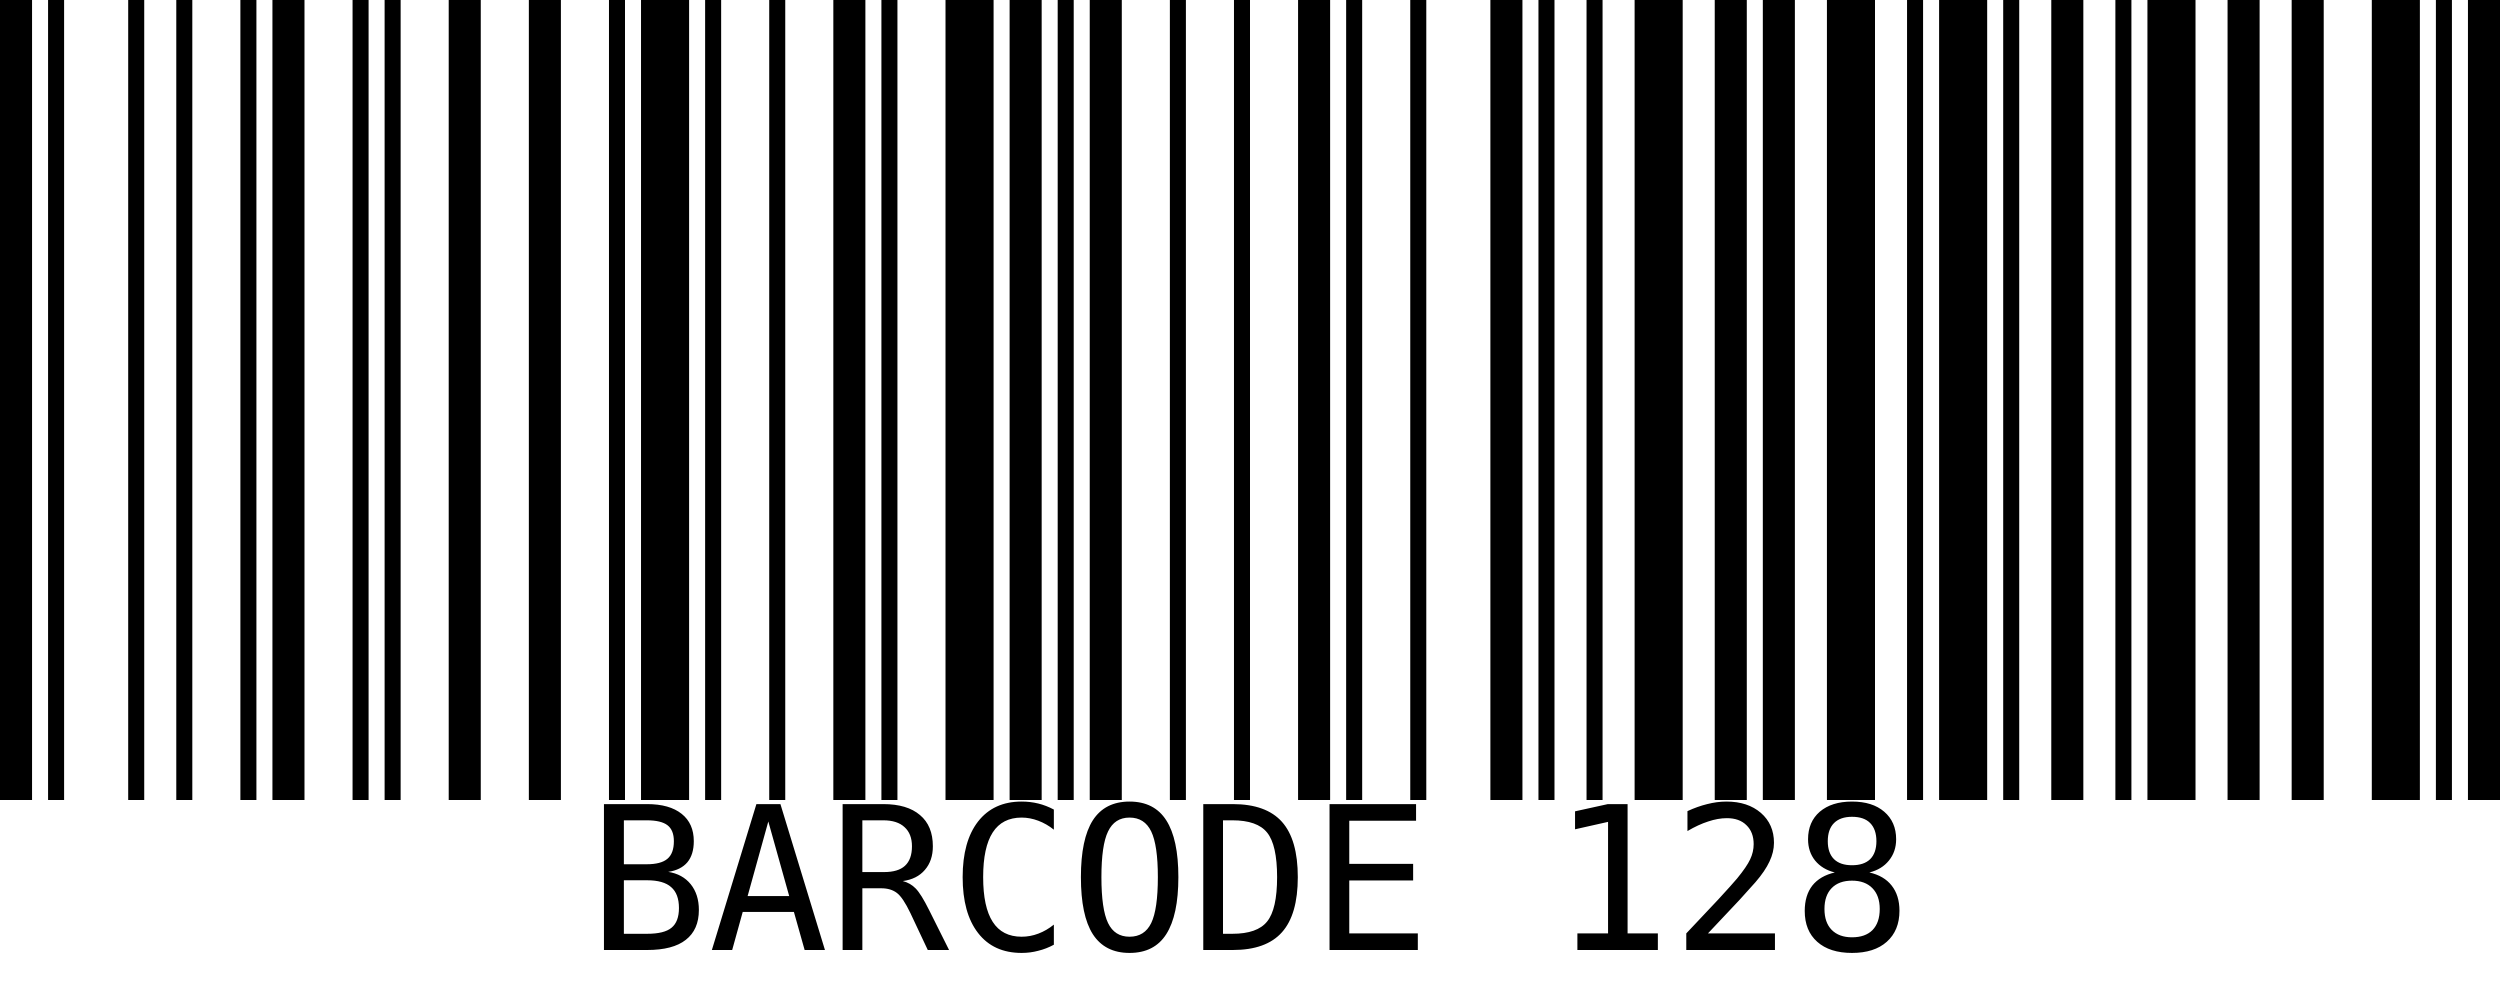
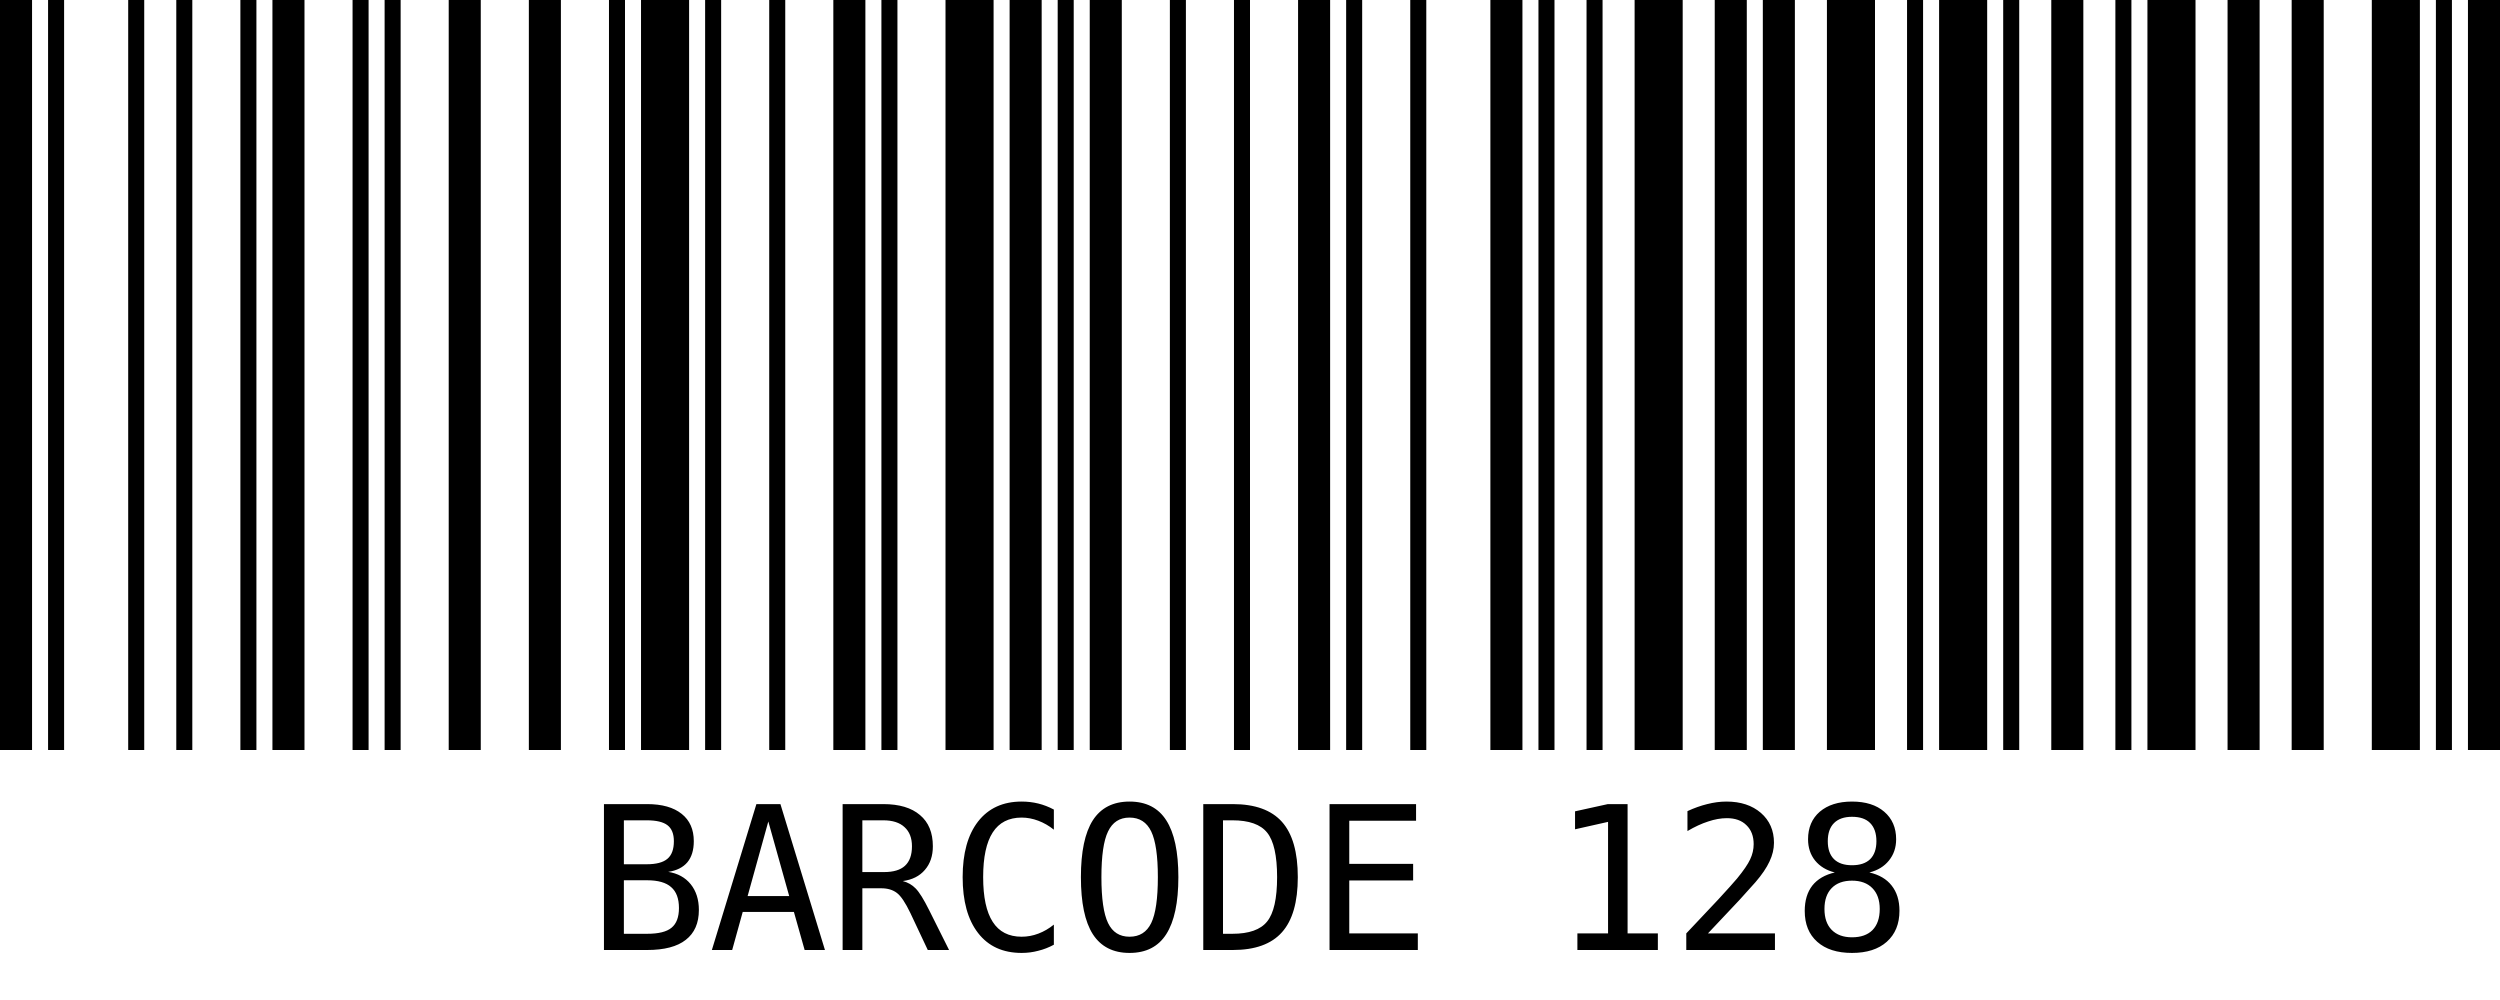
<svg xmlns="http://www.w3.org/2000/svg" viewBox="0 0 200 80">
-   <path d="M 0 0 h 2.564 v 64 h -2.564 z M 3.846 0 h 1.282 v 64 h -1.282 z M 10.256 0 h 1.282 v 64 h -1.282 z M 14.103 0 h 1.282 v 64 h -1.282 z M 19.231 0 h 1.282 v 64 h -1.282 z M 21.795 0 h 2.564 v 64 h -2.564 z M 28.205 0 h 1.282 v 64 h -1.282 z M 30.769 0 h 1.282 v 64 h -1.282 z M 35.897 0 h 2.564 v 64 h -2.564 z M 42.308 0 h 2.564 v 64 h -2.564 z M 48.718 0 h 1.282 v 64 h -1.282 z M 51.282 0 h 3.846 v 64 h -3.846 z M 56.41 0 h 1.282 v 64 h -1.282 z M 61.538 0 h 1.282 v 64 h -1.282 z M 66.667 0 h 2.564 v 64 h -2.564 z M 70.513 0 h 1.282 v 64 h -1.282 z M 75.641 0 h 3.846 v 64 h -3.846 z M 80.769 0 h 2.564 v 64 h -2.564 z M 84.615 0 h 1.282 v 64 h -1.282 z M 87.179 0 h 2.564 v 64 h -2.564 z M 93.59 0 h 1.282 v 64 h -1.282 z M 98.718 0 h 1.282 v 64 h -1.282 z M 103.846 0 h 2.564 v 64 h -2.564 z M 107.692 0 h 1.282 v 64 h -1.282 z M 112.821 0 h 1.282 v 64 h -1.282 z M 119.231 0 h 2.564 v 64 h -2.564 z M 123.077 0 h 1.282 v 64 h -1.282 z M 126.923 0 h 1.282 v 64 h -1.282 z M 130.769 0 h 3.846 v 64 h -3.846 z M 137.179 0 h 2.564 v 64 h -2.564 z M 141.026 0 h 2.564 v 64 h -2.564 z M 146.154 0 h 3.846 v 64 h -3.846 z M 152.564 0 h 1.282 v 64 h -1.282 z M 155.128 0 h 3.846 v 64 h -3.846 z M 160.256 0 h 1.282 v 64 h -1.282 z M 164.103 0 h 2.564 v 64 h -2.564 z M 169.231 0 h 1.282 v 64 h -1.282 z M 171.795 0 h 3.846 v 64 h -3.846 z M 178.205 0 h 2.564 v 64 h -2.564 z M 183.333 0 h 2.564 v 64 h -2.564 z M 189.744 0 h 3.846 v 64 h -3.846 z M 194.872 0 h 1.282 v 64 h -1.282 z M 197.436 0 h 2.564 v 64 h -2.564 z " style="fill: #000000" />
+   <path d="M 0 0 h 2.564 v 60 h -2.564 z M 3.846 0 h 1.282 v 60 h -1.282 z M 10.256 0 h 1.282 v 60 h -1.282 z M 14.103 0 h 1.282 v 60 h -1.282 z M 19.231 0 h 1.282 v 60 h -1.282 z M 21.795 0 h 2.564 v 60 h -2.564 z M 28.205 0 h 1.282 v 60 h -1.282 z M 30.769 0 h 1.282 v 60 h -1.282 z M 35.897 0 h 2.564 v 60 h -2.564 z M 42.308 0 h 2.564 v 60 h -2.564 z M 48.718 0 h 1.282 v 60 h -1.282 z M 51.282 0 h 3.846 v 60 h -3.846 z M 56.41 0 h 1.282 v 60 h -1.282 z M 61.538 0 h 1.282 v 60 h -1.282 z M 66.667 0 h 2.564 v 60 h -2.564 z M 70.513 0 h 1.282 v 60 h -1.282 z M 75.641 0 h 3.846 v 60 h -3.846 z M 80.769 0 h 2.564 v 60 h -2.564 z M 84.615 0 h 1.282 v 60 h -1.282 z M 87.179 0 h 2.564 v 60 h -2.564 z M 93.59 0 h 1.282 v 60 h -1.282 z M 98.718 0 h 1.282 v 60 h -1.282 z M 103.846 0 h 2.564 v 60 h -2.564 z M 107.692 0 h 1.282 v 60 h -1.282 z M 112.821 0 h 1.282 v 60 h -1.282 z M 119.231 0 h 2.564 v 60 h -2.564 z M 123.077 0 h 1.282 v 60 h -1.282 z M 126.923 0 h 1.282 v 60 h -1.282 z M 130.769 0 h 3.846 v 60 h -3.846 z M 137.179 0 h 2.564 v 60 h -2.564 z M 141.026 0 h 2.564 v 60 h -2.564 z M 146.154 0 h 3.846 v 60 h -3.846 z M 152.564 0 h 1.282 v 60 h -1.282 z M 155.128 0 h 3.846 v 60 h -3.846 z M 160.256 0 h 1.282 v 60 h -1.282 z M 164.103 0 h 2.564 v 60 h -2.564 z M 169.231 0 h 1.282 v 60 h -1.282 z M 171.795 0 h 3.846 v 60 h -3.846 z M 178.205 0 h 2.564 v 60 h -2.564 z M 183.333 0 h 2.564 v 60 h -2.564 z M 189.744 0 h 3.846 v 60 h -3.846 z M 194.872 0 h 1.282 v 60 h -1.282 z M 197.436 0 h 2.564 v 60 h -2.564 z " style="fill: #000000" />
  <text style="fill: #000000; font-family: &quot;monospace&quot;; font-size: 16px" x="0" y="0">
    <tspan style="text-anchor: middle" x="100" y="76">BARCODE 128</tspan>
  </text>
</svg>
